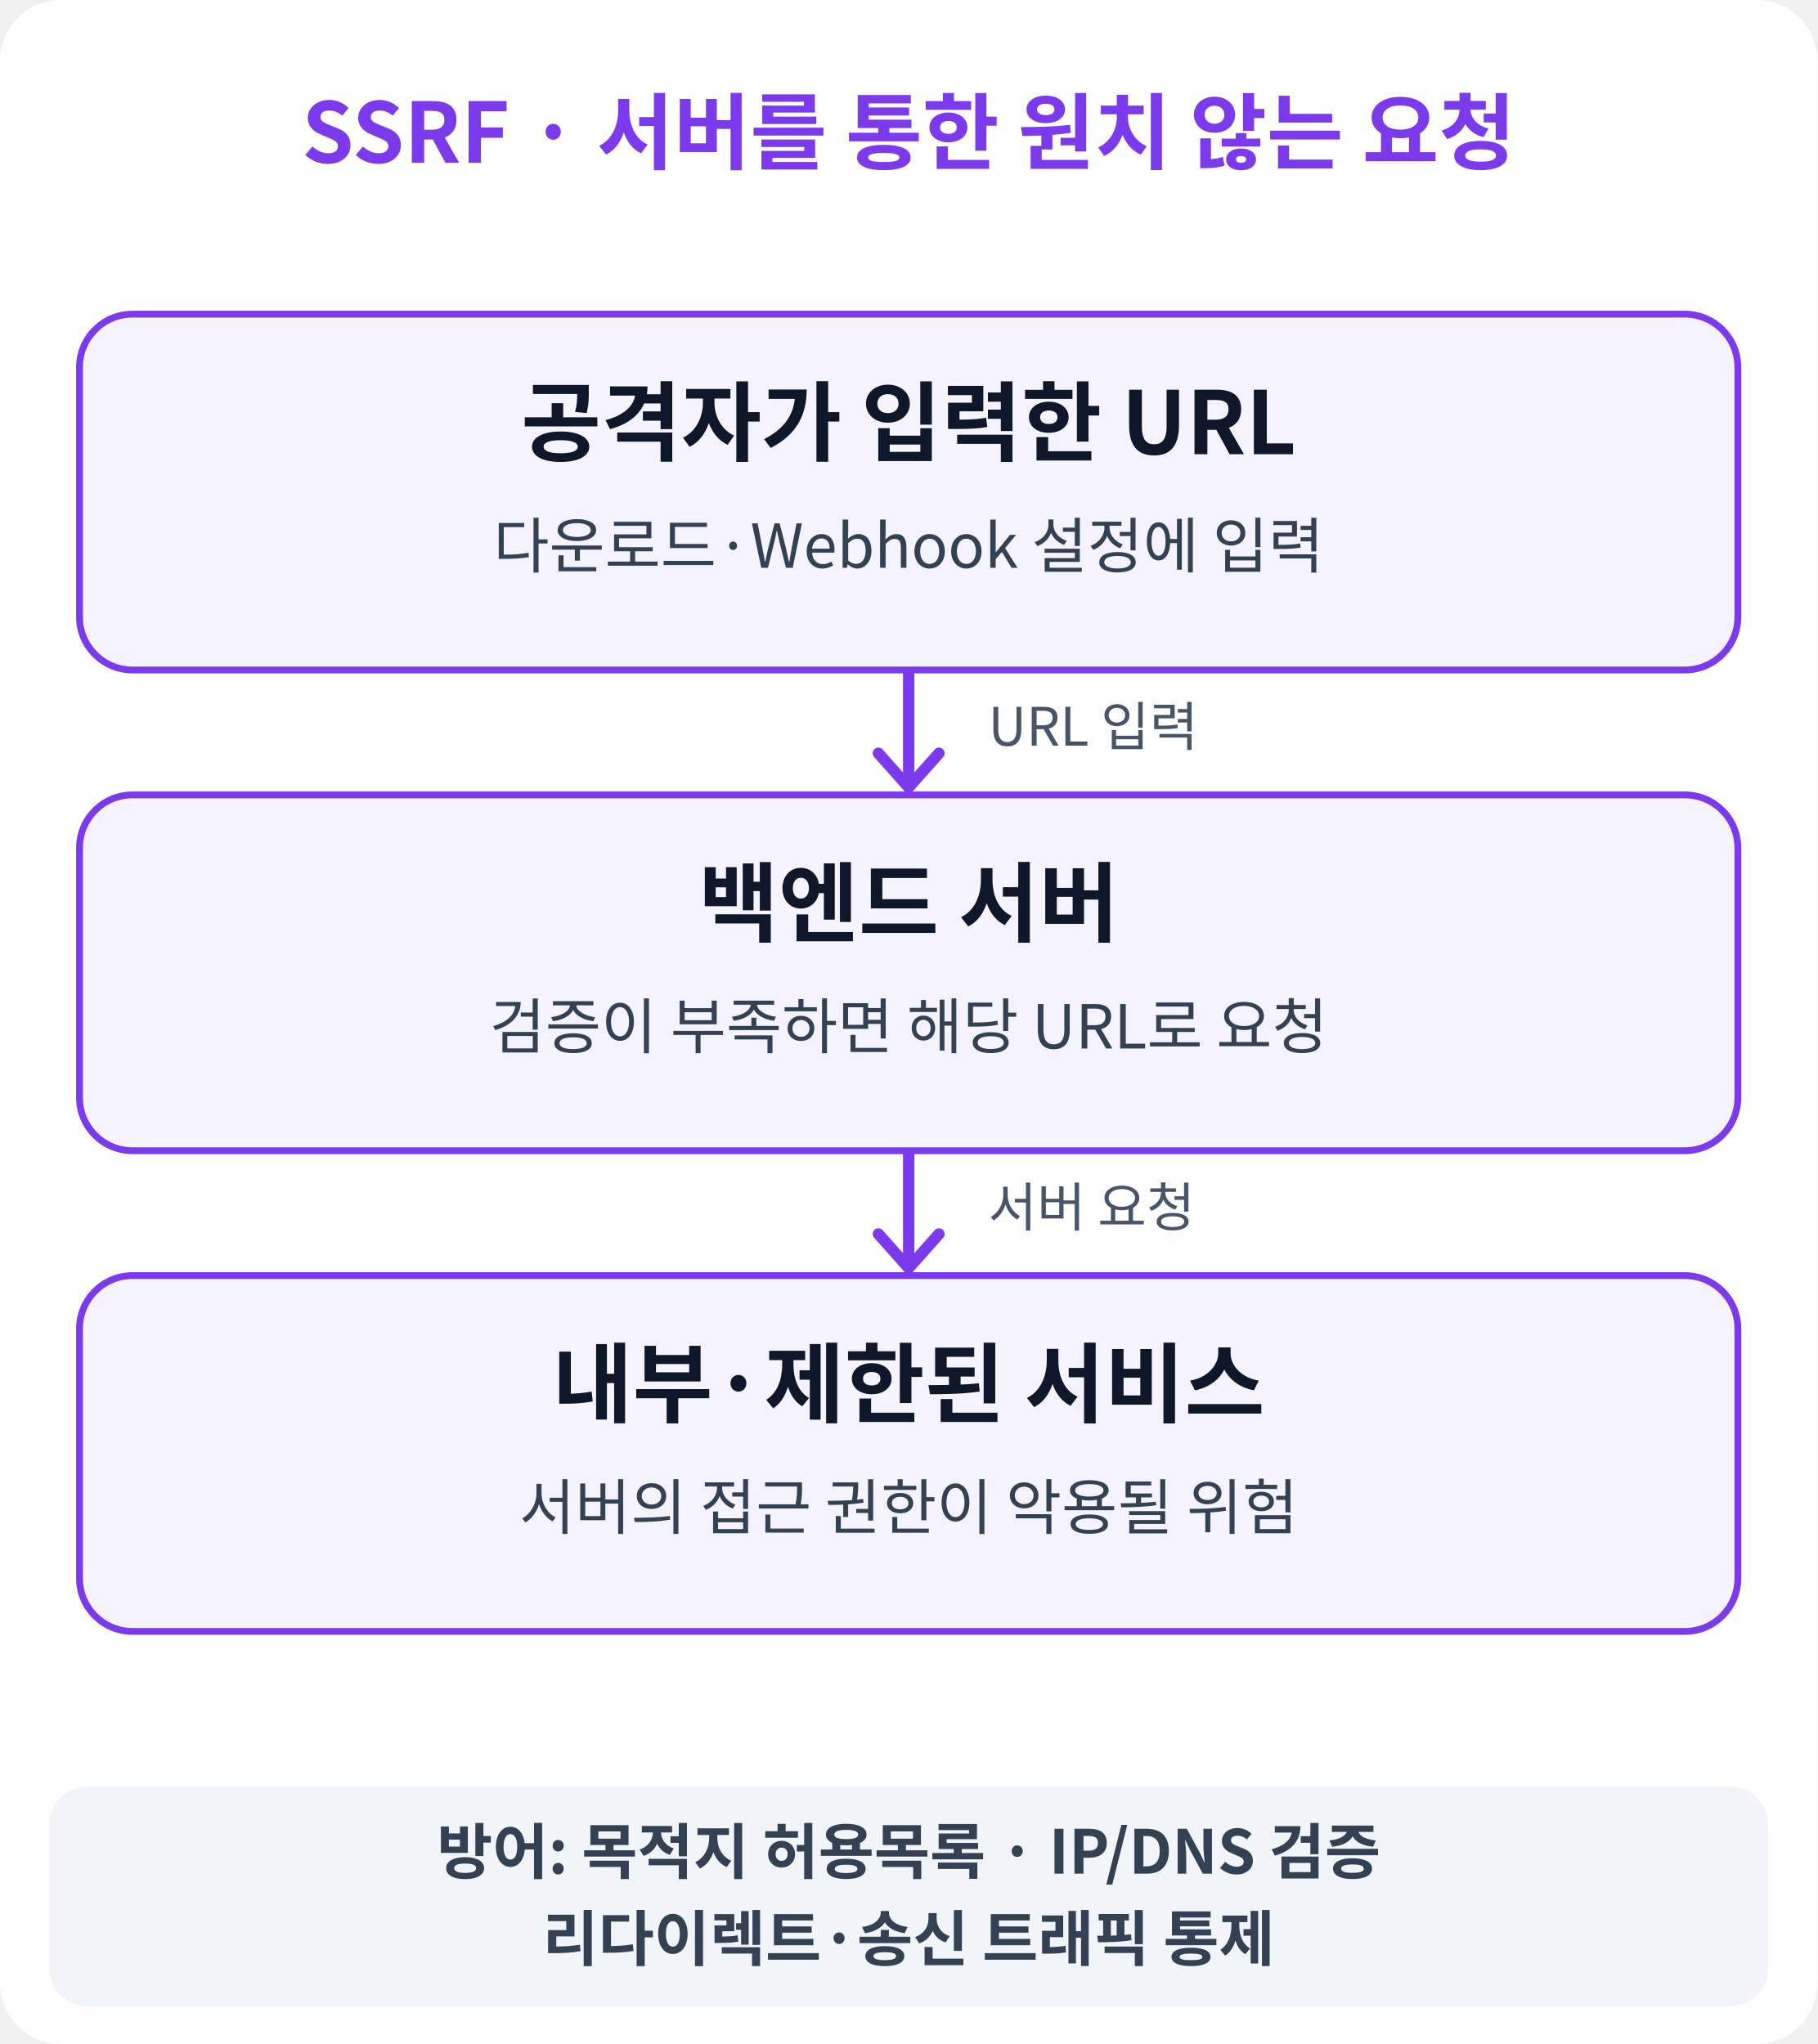
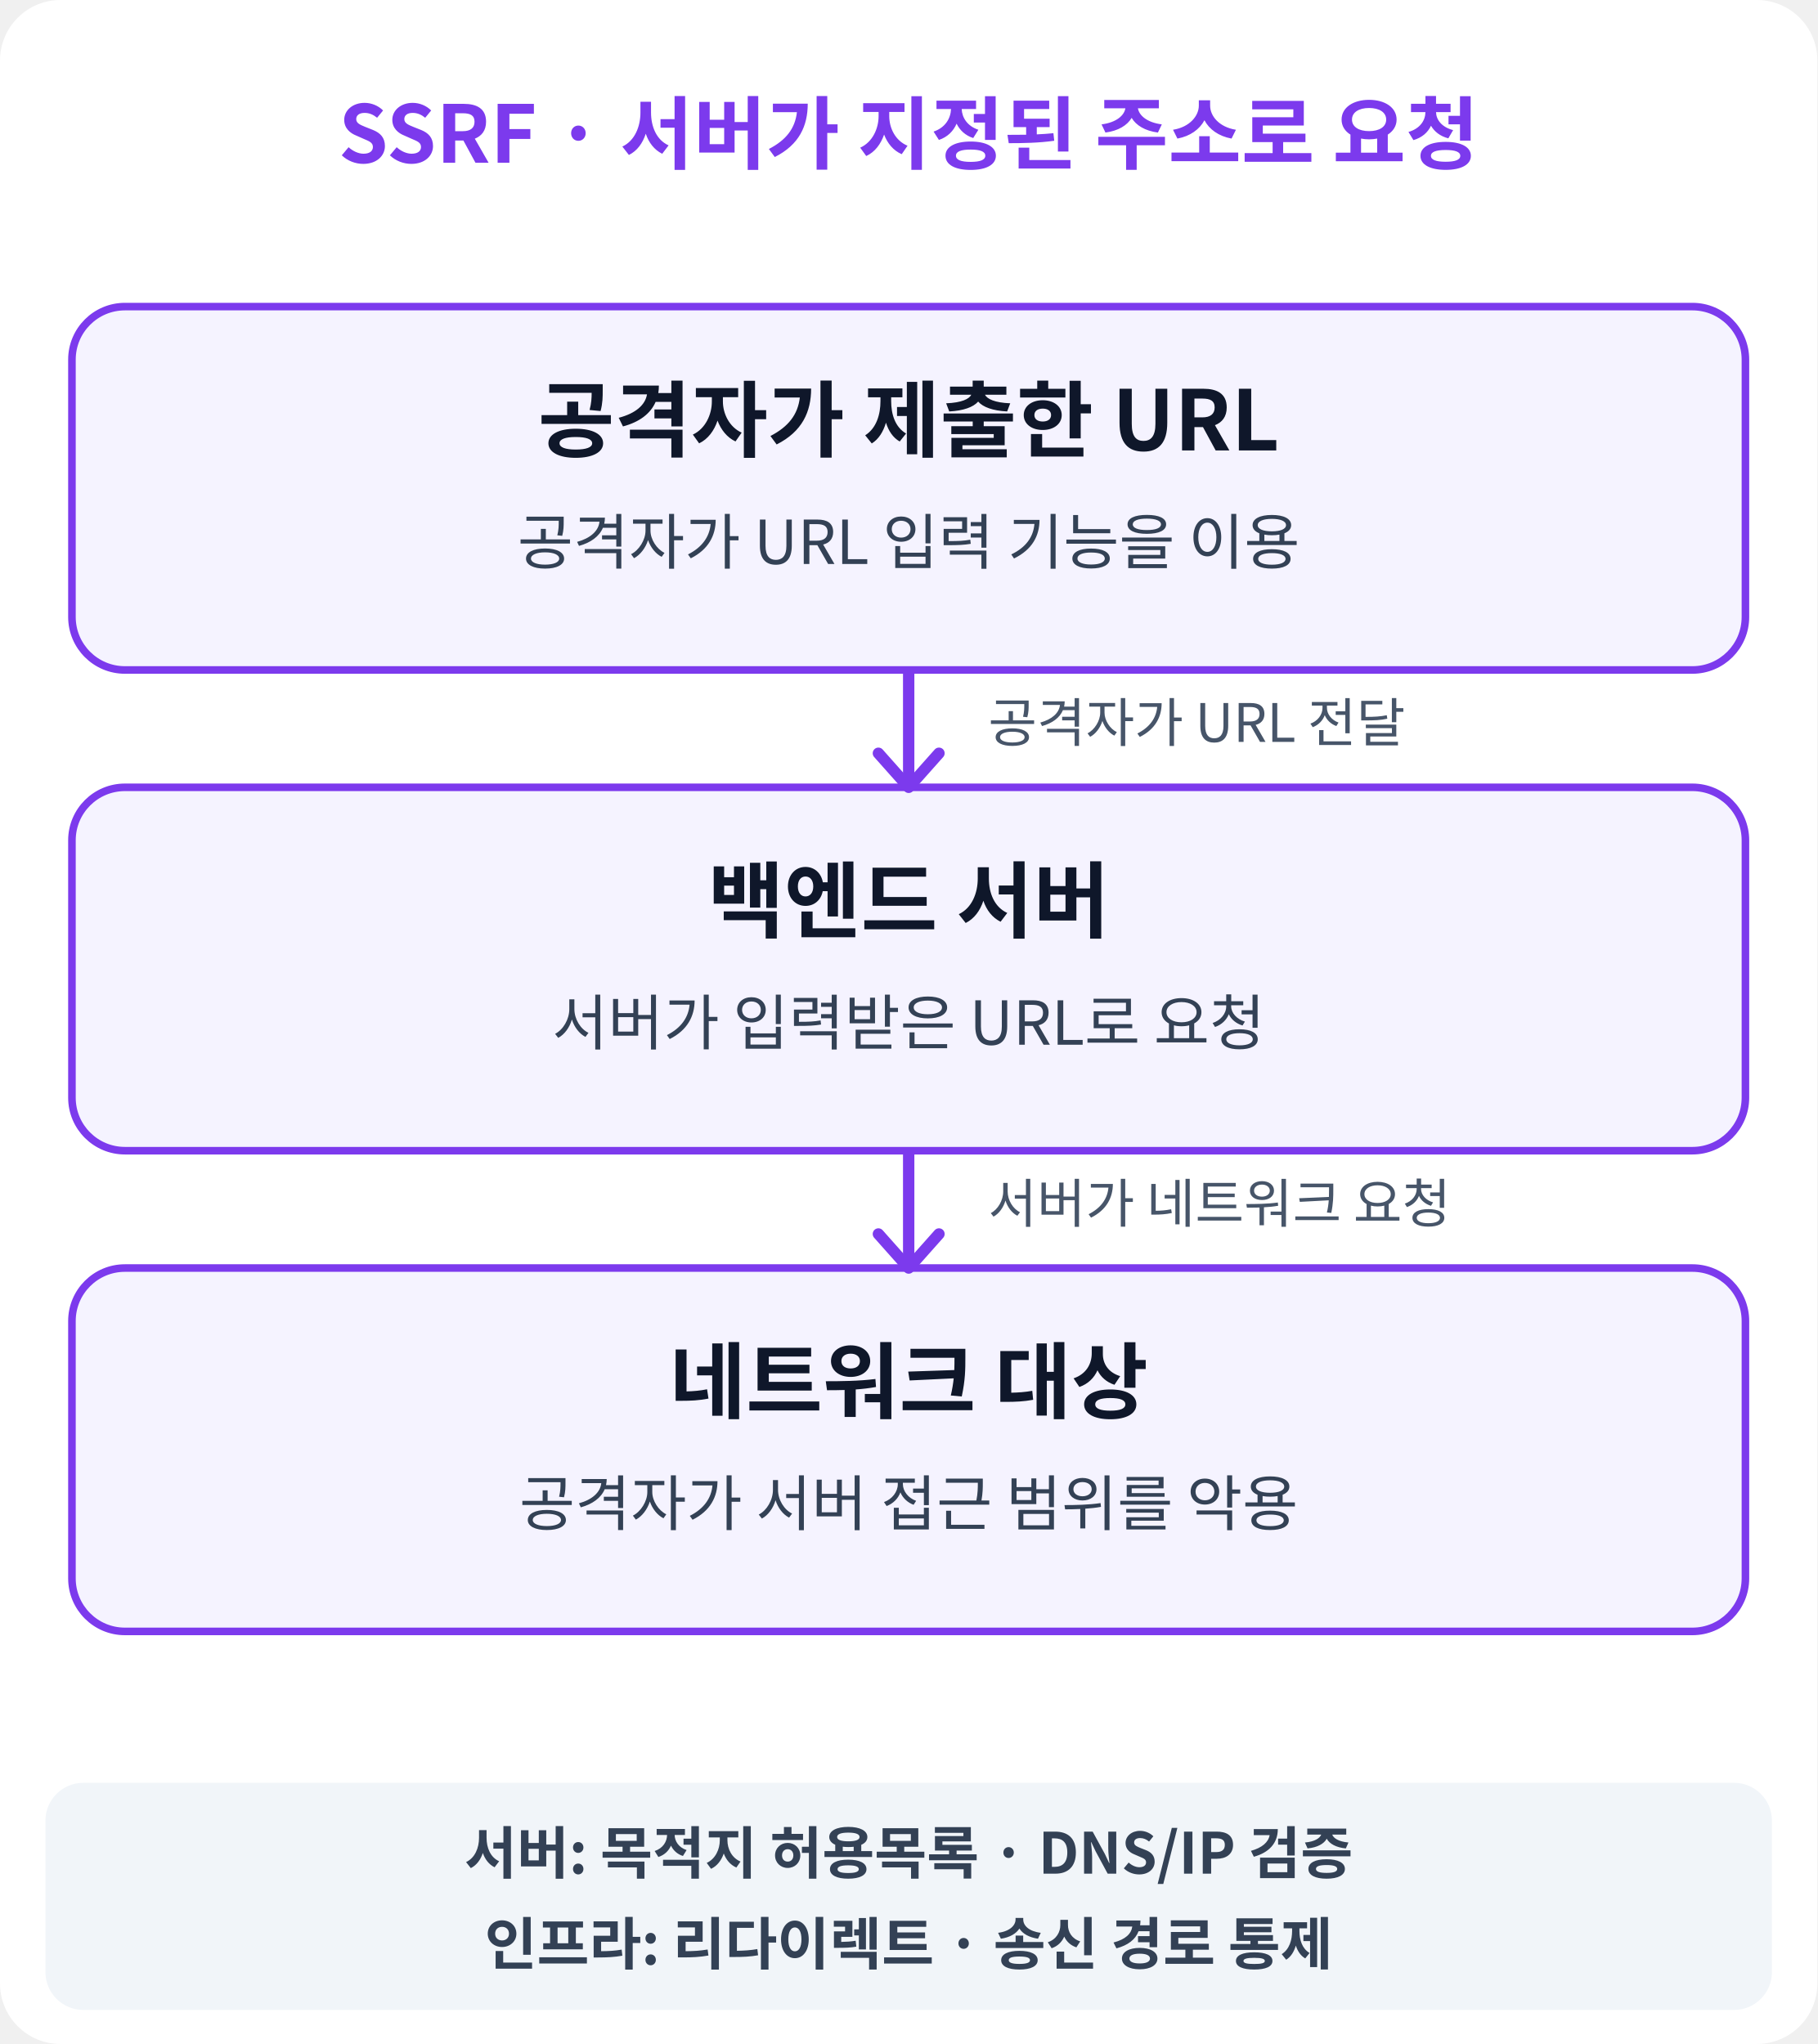
<svg xmlns="http://www.w3.org/2000/svg" width="480" height="540" viewBox="0 0 480 540" role="img" aria-labelledby="title desc">
-   <rect x="0" y="0" width="480" height="540" rx="16" fill="#ffffff" />
+   <rect width="480" height="540" rx="16" fill="#ffffff" />
  <g font-family="Noto Sans CJK KR, NanumGothic, sans-serif">
-     <text x="240" y="43" font-size="22" font-weight="700" text-anchor="middle" fill="#7c3aed">SSRF · 서버를 통한 원치 않는 요청</text>
-     <rect x="21" y="83" width="438" height="94" rx="14" fill="#f5f3ff" stroke="#7c3aed" stroke-width="1.8" />
-     <text x="240" y="120" font-size="23" font-weight="700" text-anchor="middle" fill="#0f172a">공격자가 입력한 URL</text>
-     <text x="240" y="150" font-size="16" text-anchor="middle" fill="#334155">다운로드·Webhook 설정에 입력</text>
-     <rect x="21" y="210" width="438" height="94" rx="14" fill="#f5f3ff" stroke="#7c3aed" stroke-width="1.8" />
-     <text x="240" y="247" font-size="23" font-weight="700" text-anchor="middle" fill="#0f172a">백엔드 서버</text>
-     <text x="240" y="277" font-size="16" text-anchor="middle" fill="#334155">검증이 부족하면 해당 URL로 요청</text>
-     <rect x="21" y="337" width="438" height="94" rx="14" fill="#f5f3ff" stroke="#7c3aed" stroke-width="1.8" />
-     <text x="240" y="374" font-size="23" font-weight="700" text-anchor="middle" fill="#0f172a">내부·제한된 서비스</text>
-     <text x="240" y="404" font-size="16" text-anchor="middle" fill="#334155">서버의 접근 권한이 악용될 위험</text>
+     <text x="240" y="43" font-size="21" font-weight="700" text-anchor="middle" fill="#7c3aed">SSRF · 서버가 지정된 주소로 요청</text>
+     <rect x="19" y="81" width="442" height="96" rx="14" fill="#f5f3ff" stroke="#7c3aed" stroke-width="2" />
+     <text x="240" y="119" font-size="22" font-weight="700" text-anchor="middle" fill="#0f172a">공격자가 제출한 URL</text>
+     <text x="240" y="149" font-size="16" text-anchor="middle" fill="#334155">공격자가 URL 입력 기능을 이용</text>
+     <rect x="19" y="208" width="442" height="96" rx="14" fill="#f5f3ff" stroke="#7c3aed" stroke-width="2" />
+     <text x="240" y="246" font-size="22" font-weight="700" text-anchor="middle" fill="#0f172a">백엔드 서버</text>
+     <text x="240" y="276" font-size="16" text-anchor="middle" fill="#334155">서버가 입력받은 URL로 요청</text>
+     <rect x="19" y="335" width="442" height="96" rx="14" fill="#f5f3ff" stroke="#7c3aed" stroke-width="2" />
+     <text x="240" y="373" font-size="22" font-weight="700" text-anchor="middle" fill="#0f172a">네트워크 대상</text>
+     <text x="240" y="403" font-size="16" text-anchor="middle" fill="#334155">공격자가 서버 접근 범위를 악용</text>
    <path d="M240 178 V207" stroke="#7c3aed" stroke-width="3" fill="none" stroke-linecap="round" />
    <path d="M232 199 L240 208 L248 199" fill="none" stroke="#7c3aed" stroke-width="3" stroke-linecap="round" stroke-linejoin="round" />
-     <text x="261" y="197" font-size="14" fill="#475569">URL 입력</text>
+     <text x="261" y="196" font-size="14" fill="#475569">공격자가 URL 전달</text>
    <path d="M240 305 V334" stroke="#7c3aed" stroke-width="3" fill="none" stroke-linecap="round" />
    <path d="M232 326 L240 335 L248 326" fill="none" stroke="#7c3aed" stroke-width="3" stroke-linecap="round" stroke-linejoin="round" />
-     <text x="261" y="324" font-size="14" fill="#475569">서버 요청</text>
-     <rect x="13" y="472" width="454" height="58" rx="10" fill="#f1f5f9" />
-     <text x="240" y="495" font-size="16" font-weight="600" text-anchor="middle" fill="#334155">방어: 목적지 허용목록 · IP/DNS 검증</text>
-     <text x="240" y="518" font-size="16" font-weight="600" text-anchor="middle" fill="#334155">리다이렉트·송신 트래픽 통제</text>
+     <text x="261" y="323" font-size="14" fill="#475569">서버가 네트워크 요청</text>
+     <rect x="12" y="471" width="456" height="60" rx="10" fill="#f1f5f9" />
+     <text x="240" y="495" font-size="15" font-weight="600" text-anchor="middle" fill="#334155">서버: 목적지 허용목록 · DNS/IP 검증</text>
+     <text x="240" y="519" font-size="15" font-weight="600" text-anchor="middle" fill="#334155">인프라: 리다이렉트 · 송신 경로 통제</text>
  </g>
</svg>
